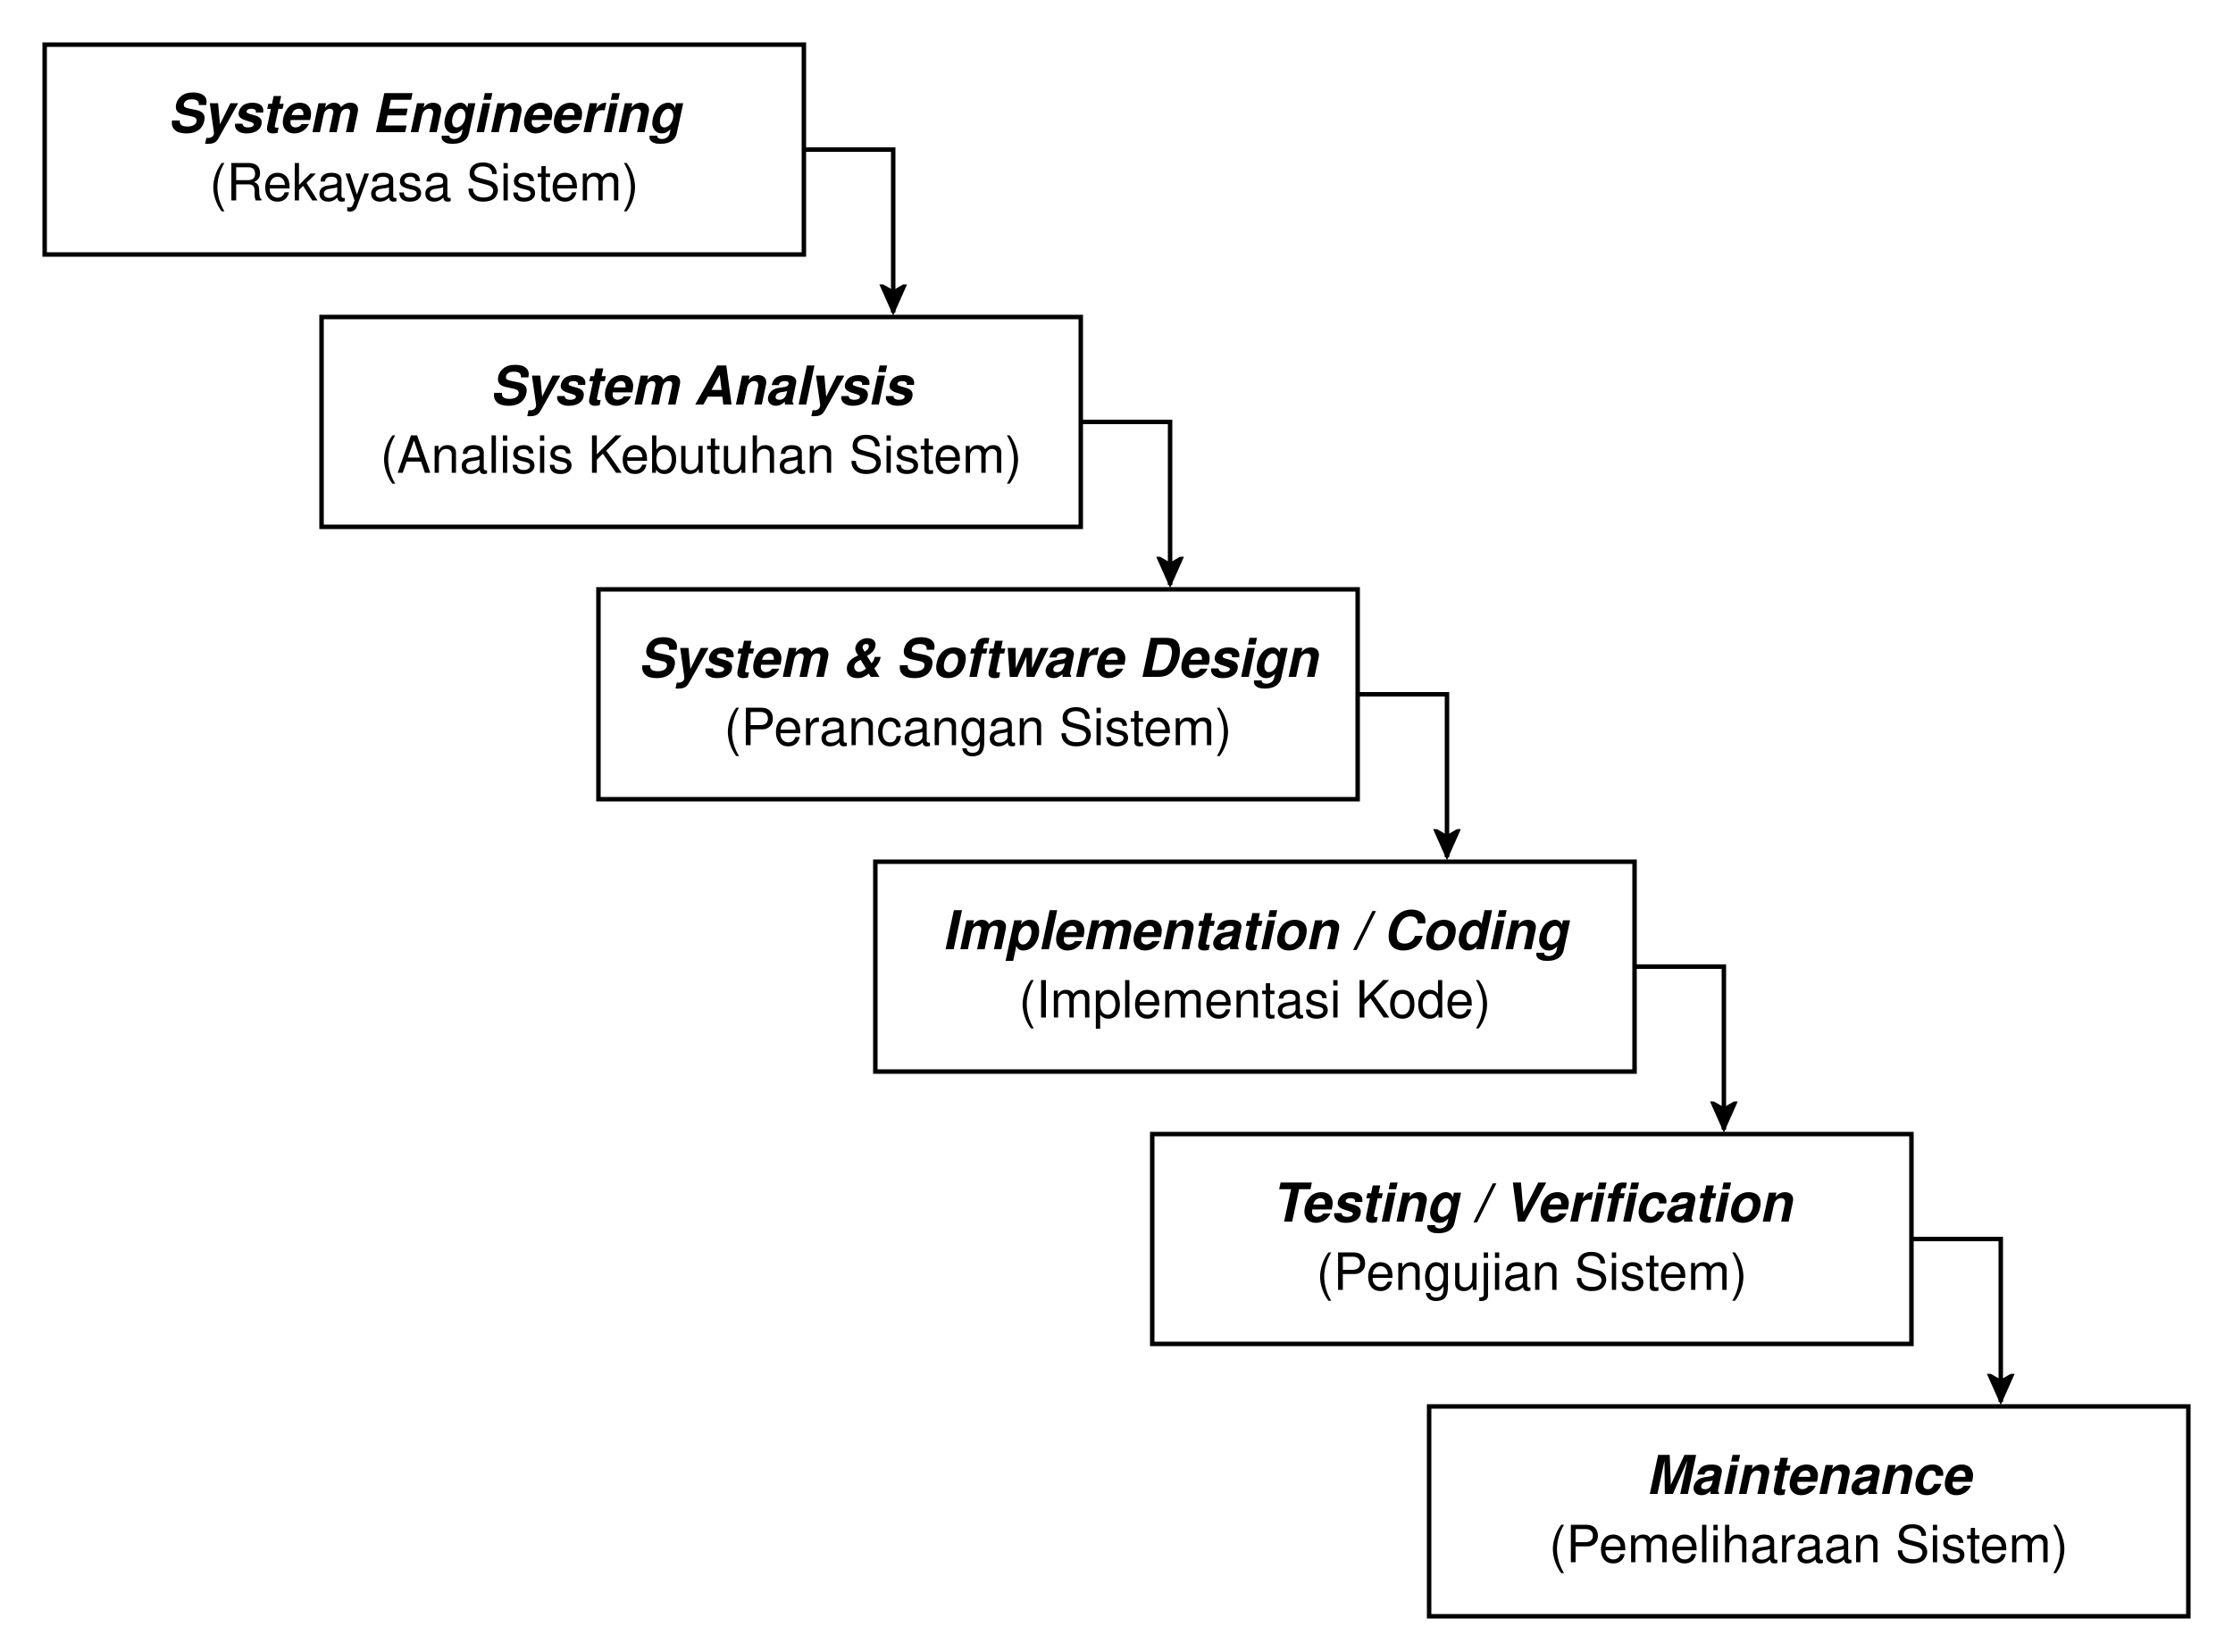
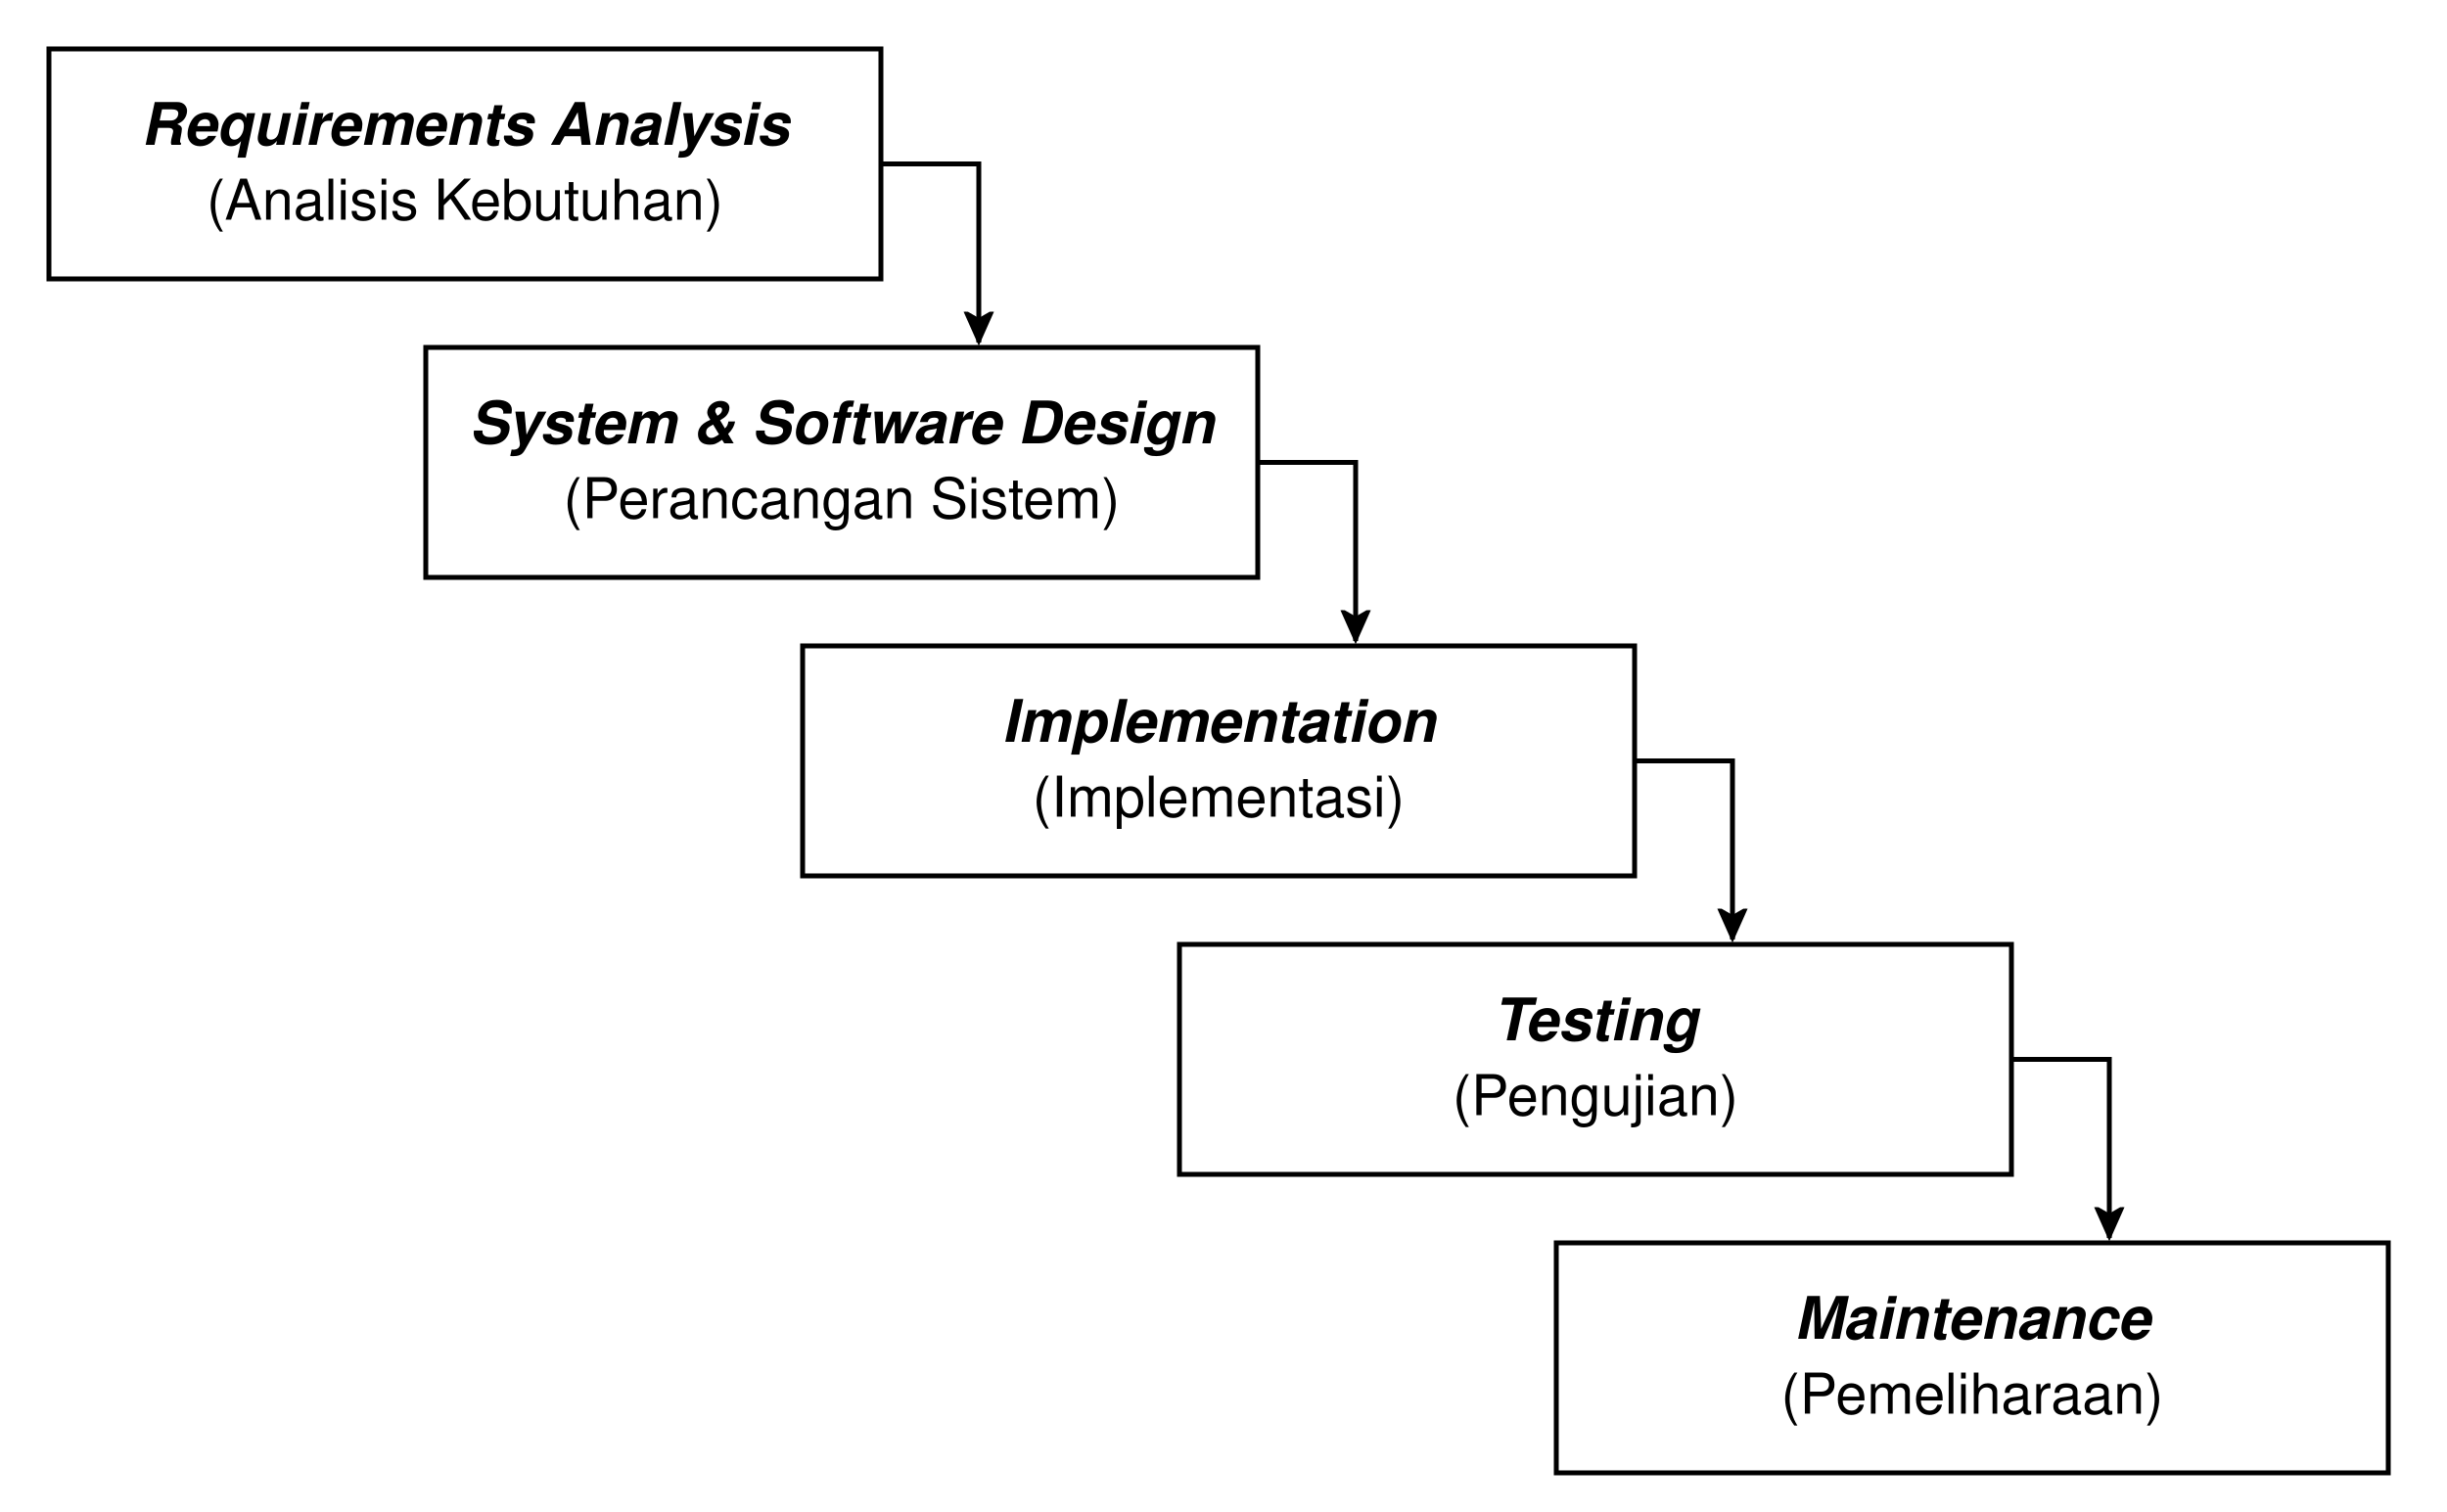
- <svg xmlns="http://www.w3.org/2000/svg" viewBox="0 0 500 370" width="500" height="370" style="background:#ffffff;font-family:Helvetica,Arial,sans-serif;color:#000000;">
+ <svg xmlns="http://www.w3.org/2000/svg" viewBox="0 0 500 309" width="500" height="309" style="background:#ffffff;font-family:Helvetica,Arial,sans-serif;color:#000000;">
  <defs>
    <marker id="classic" viewBox="0 0 10 10" refX="9" refY="5" markerWidth="7" markerHeight="7" orient="auto-start-reverse">
      <path d="M 0 1 L 9 5 L 0 9 L 2.3 5 Z" fill="#000000" stroke="#000000" stroke-width="0.8" />
    </marker>
  </defs>
-   <rect x="0" y="0" width="500" height="370" fill="#ffffff" />
+   <rect x="0" y="0" width="500" height="309" fill="#ffffff" />
  <rect x="10" y="10.0" width="170" height="47.0" fill="#ffffff" stroke="#000000" stroke-width="1" />
  <text x="95.0" y="29.6" font-size="12" font-weight="bold" text-anchor="middle" fill="#000000">
-     <tspan font-style="italic">System Engineering</tspan>
+     <tspan font-style="italic">Requirements Analysis</tspan>
  </text>
-   <text x="95.0" y="44.9" font-size="11.5" text-anchor="middle" fill="#000000">(Rekayasa Sistem)</text>
+   <text x="95.0" y="44.9" font-size="11.5" text-anchor="middle" fill="#000000">(Analisis Kebutuhan)</text>
  <path d="M 180 33.5 L 200 33.5 L 200 70.0" fill="none" stroke="#000000" stroke-width="1" marker-end="url(#classic)" />
-   <rect x="72" y="71.0" width="170" height="47.0" fill="#ffffff" stroke="#000000" stroke-width="1" />
-   <text x="157.0" y="90.6" font-size="12" font-weight="bold" text-anchor="middle" fill="#000000">
-     <tspan font-style="italic">System Analysis</tspan>
-   </text>
-   <text x="157.0" y="105.9" font-size="11.5" text-anchor="middle" fill="#000000">(Analisis Kebutuhan Sistem)</text>
-   <path d="M 242 94.5 L 262 94.5 L 262 131.0" fill="none" stroke="#000000" stroke-width="1" marker-end="url(#classic)" />
-   <rect x="134" y="132.0" width="170" height="47.0" fill="#ffffff" stroke="#000000" stroke-width="1" />
-   <text x="219.0" y="151.6" font-size="12" font-weight="bold" text-anchor="middle" fill="#000000">
+   <rect x="87" y="71.0" width="170" height="47.0" fill="#ffffff" stroke="#000000" stroke-width="1" />
+   <text x="172.0" y="90.6" font-size="12" font-weight="bold" text-anchor="middle" fill="#000000">
    <tspan font-style="italic">System &amp; Software Design</tspan>
  </text>
-   <text x="219.0" y="166.9" font-size="11.5" text-anchor="middle" fill="#000000">(Perancangan Sistem)</text>
-   <path d="M 304 155.5 L 324 155.5 L 324 192.0" fill="none" stroke="#000000" stroke-width="1" marker-end="url(#classic)" />
-   <rect x="196" y="193.0" width="170" height="47.0" fill="#ffffff" stroke="#000000" stroke-width="1" />
-   <text x="281.0" y="212.6" font-size="12" font-weight="bold" text-anchor="middle" fill="#000000">
-     <tspan font-style="italic">Implementation / Coding</tspan>
+   <text x="172.0" y="105.9" font-size="11.5" text-anchor="middle" fill="#000000">(Perancangan Sistem)</text>
+   <path d="M 257 94.5 L 277 94.5 L 277 131.0" fill="none" stroke="#000000" stroke-width="1" marker-end="url(#classic)" />
+   <rect x="164" y="132.0" width="170" height="47.0" fill="#ffffff" stroke="#000000" stroke-width="1" />
+   <text x="249.0" y="151.6" font-size="12" font-weight="bold" text-anchor="middle" fill="#000000">
+     <tspan font-style="italic">Implementation</tspan>
  </text>
-   <text x="281.0" y="227.9" font-size="11.5" text-anchor="middle" fill="#000000">(Implementasi Kode)</text>
-   <path d="M 366 216.5 L 386 216.5 L 386 253.0" fill="none" stroke="#000000" stroke-width="1" marker-end="url(#classic)" />
-   <rect x="258" y="254.0" width="170" height="47.0" fill="#ffffff" stroke="#000000" stroke-width="1" />
-   <text x="343.0" y="273.6" font-size="12" font-weight="bold" text-anchor="middle" fill="#000000">
-     <tspan font-style="italic">Testing / Verification</tspan>
+   <text x="249.0" y="166.9" font-size="11.5" text-anchor="middle" fill="#000000">(Implementasi)</text>
+   <path d="M 334 155.5 L 354 155.5 L 354 192.0" fill="none" stroke="#000000" stroke-width="1" marker-end="url(#classic)" />
+   <rect x="241" y="193.0" width="170" height="47.0" fill="#ffffff" stroke="#000000" stroke-width="1" />
+   <text x="326.0" y="212.6" font-size="12" font-weight="bold" text-anchor="middle" fill="#000000">
+     <tspan font-style="italic">Testing</tspan>
  </text>
-   <text x="343.0" y="288.9" font-size="11.5" text-anchor="middle" fill="#000000">(Pengujian Sistem)</text>
-   <path d="M 428 277.5 L 448 277.5 L 448 314.0" fill="none" stroke="#000000" stroke-width="1" marker-end="url(#classic)" />
-   <rect x="320" y="315.0" width="170" height="47.0" fill="#ffffff" stroke="#000000" stroke-width="1" />
-   <text x="405.0" y="334.6" font-size="12" font-weight="bold" text-anchor="middle" fill="#000000">
+   <text x="326.0" y="227.9" font-size="11.5" text-anchor="middle" fill="#000000">(Pengujian)</text>
+   <path d="M 411 216.5 L 431 216.5 L 431 253.0" fill="none" stroke="#000000" stroke-width="1" marker-end="url(#classic)" />
+   <rect x="318" y="254.0" width="170" height="47.0" fill="#ffffff" stroke="#000000" stroke-width="1" />
+   <text x="403.0" y="273.6" font-size="12" font-weight="bold" text-anchor="middle" fill="#000000">
    <tspan font-style="italic">Maintenance</tspan>
  </text>
-   <text x="405.0" y="349.9" font-size="11.5" text-anchor="middle" fill="#000000">(Pemeliharaan Sistem)</text>
+   <text x="403.0" y="288.9" font-size="11.5" text-anchor="middle" fill="#000000">(Pemeliharaan)</text>
</svg>
